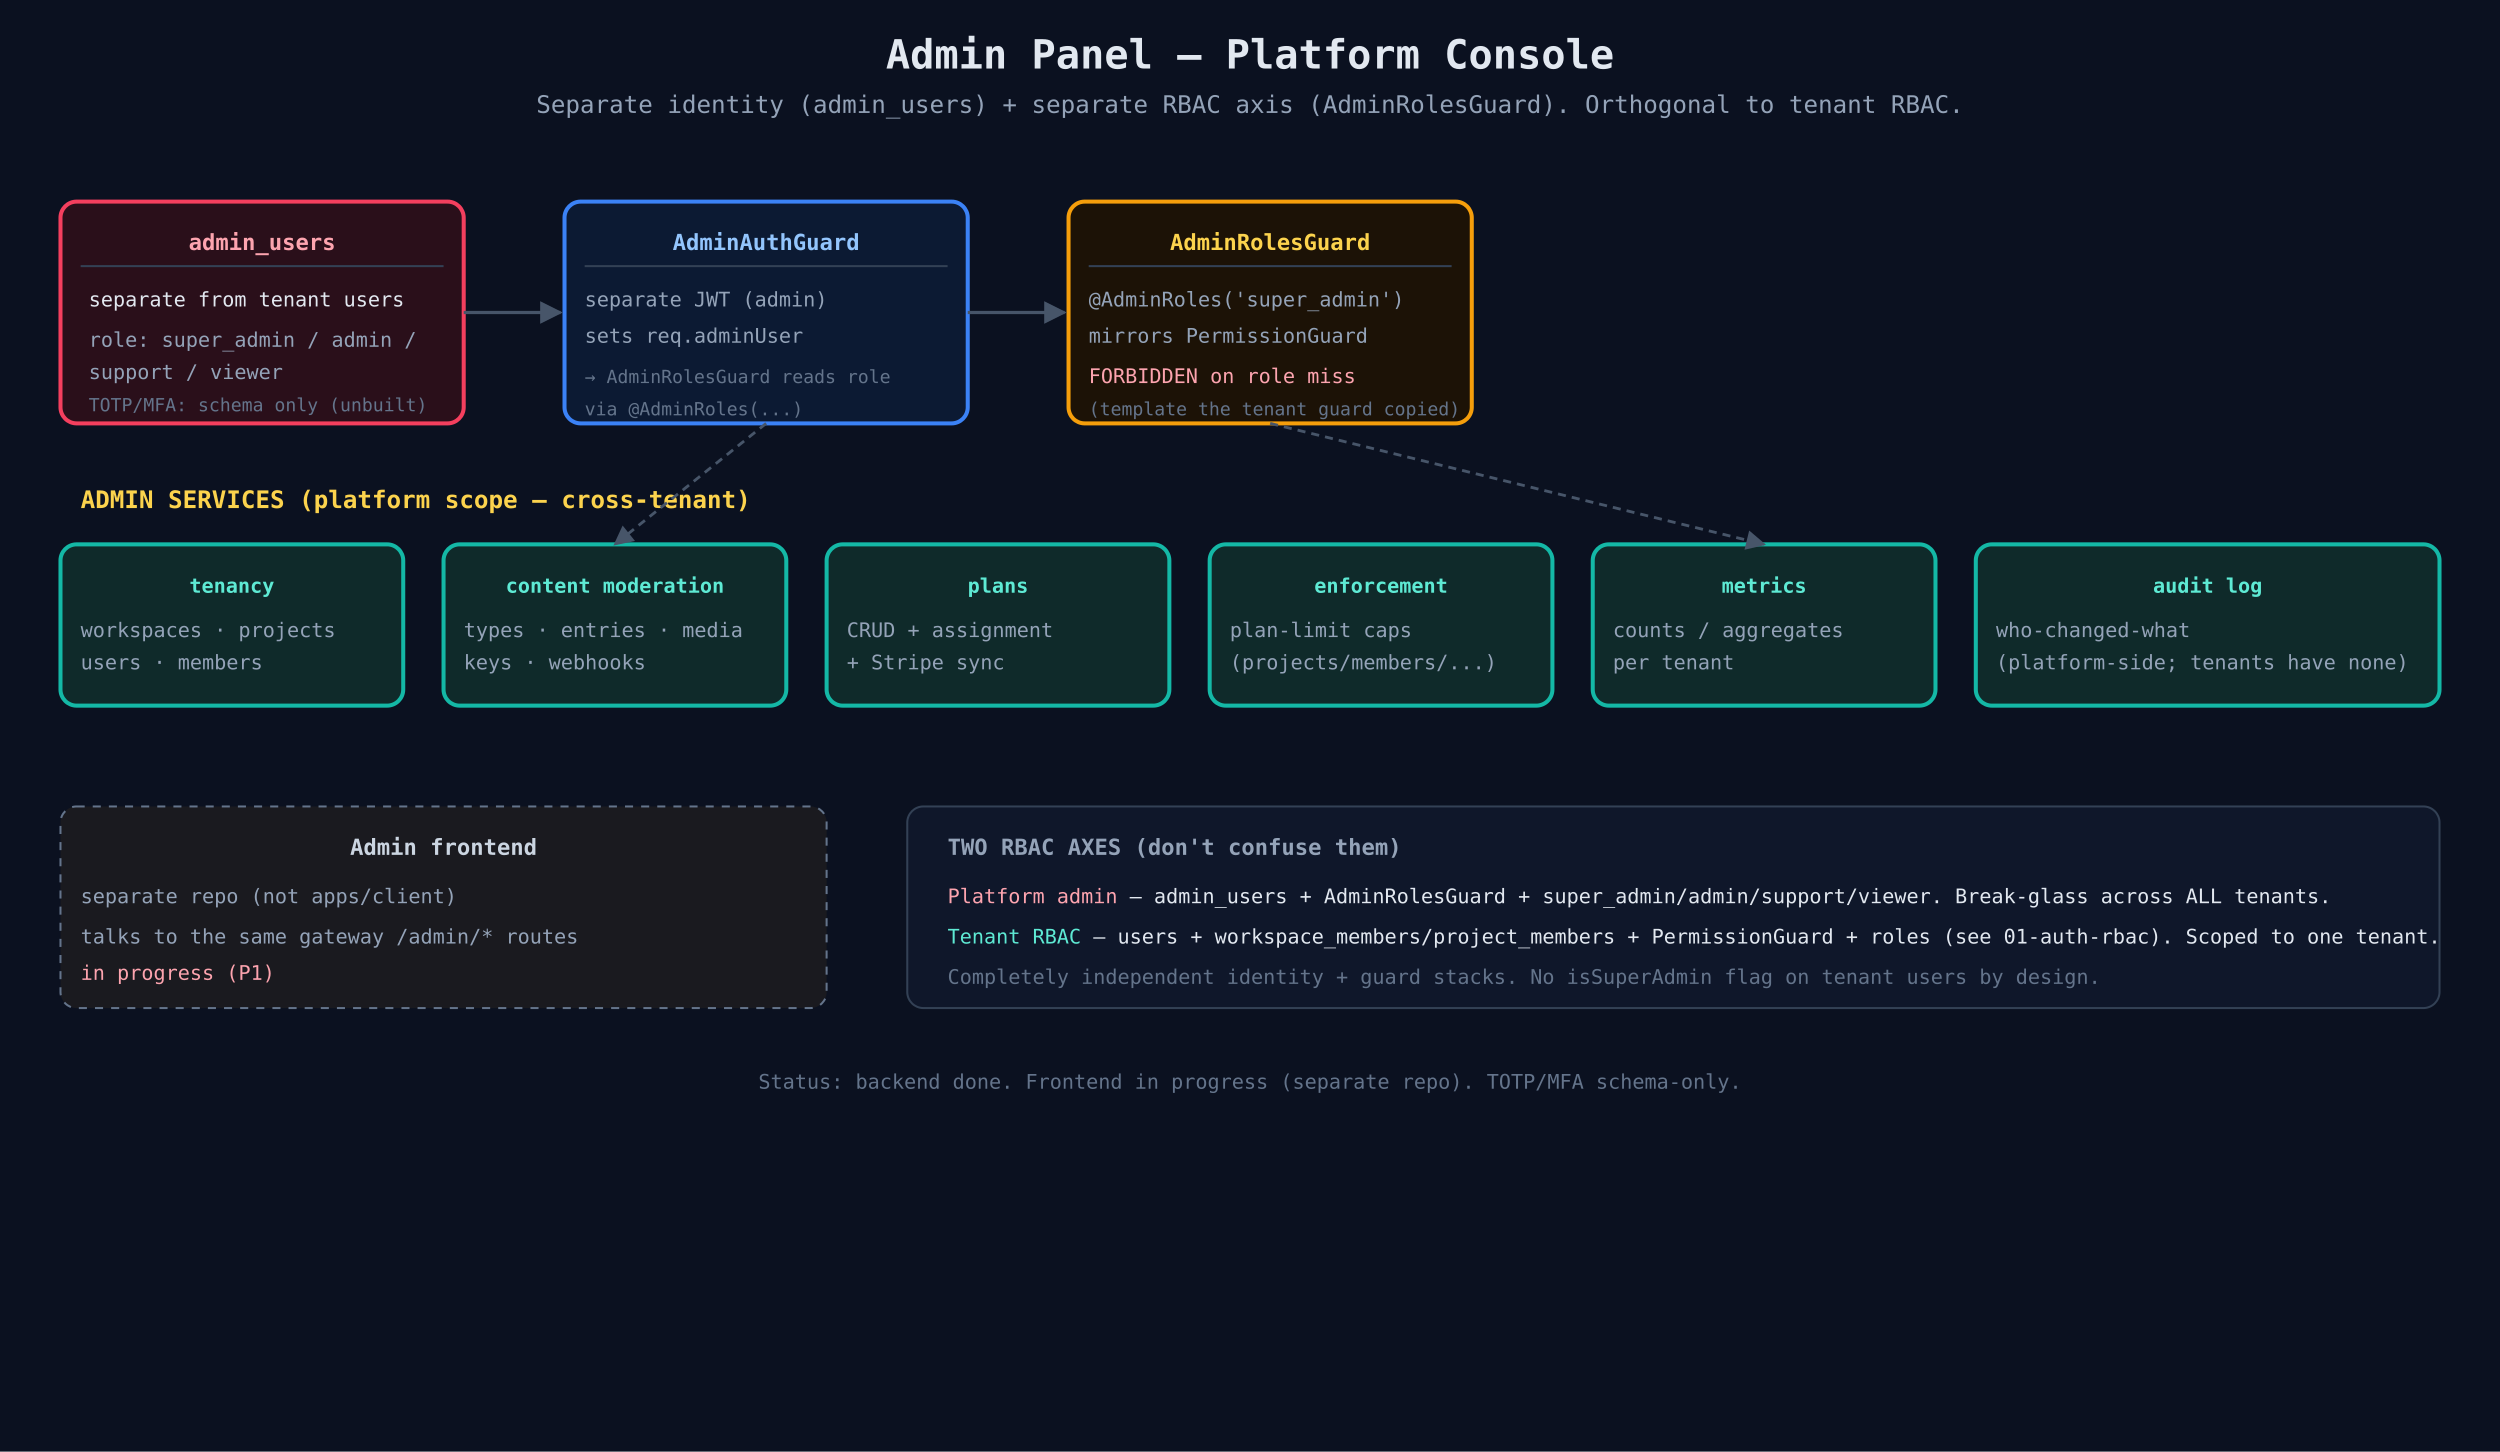
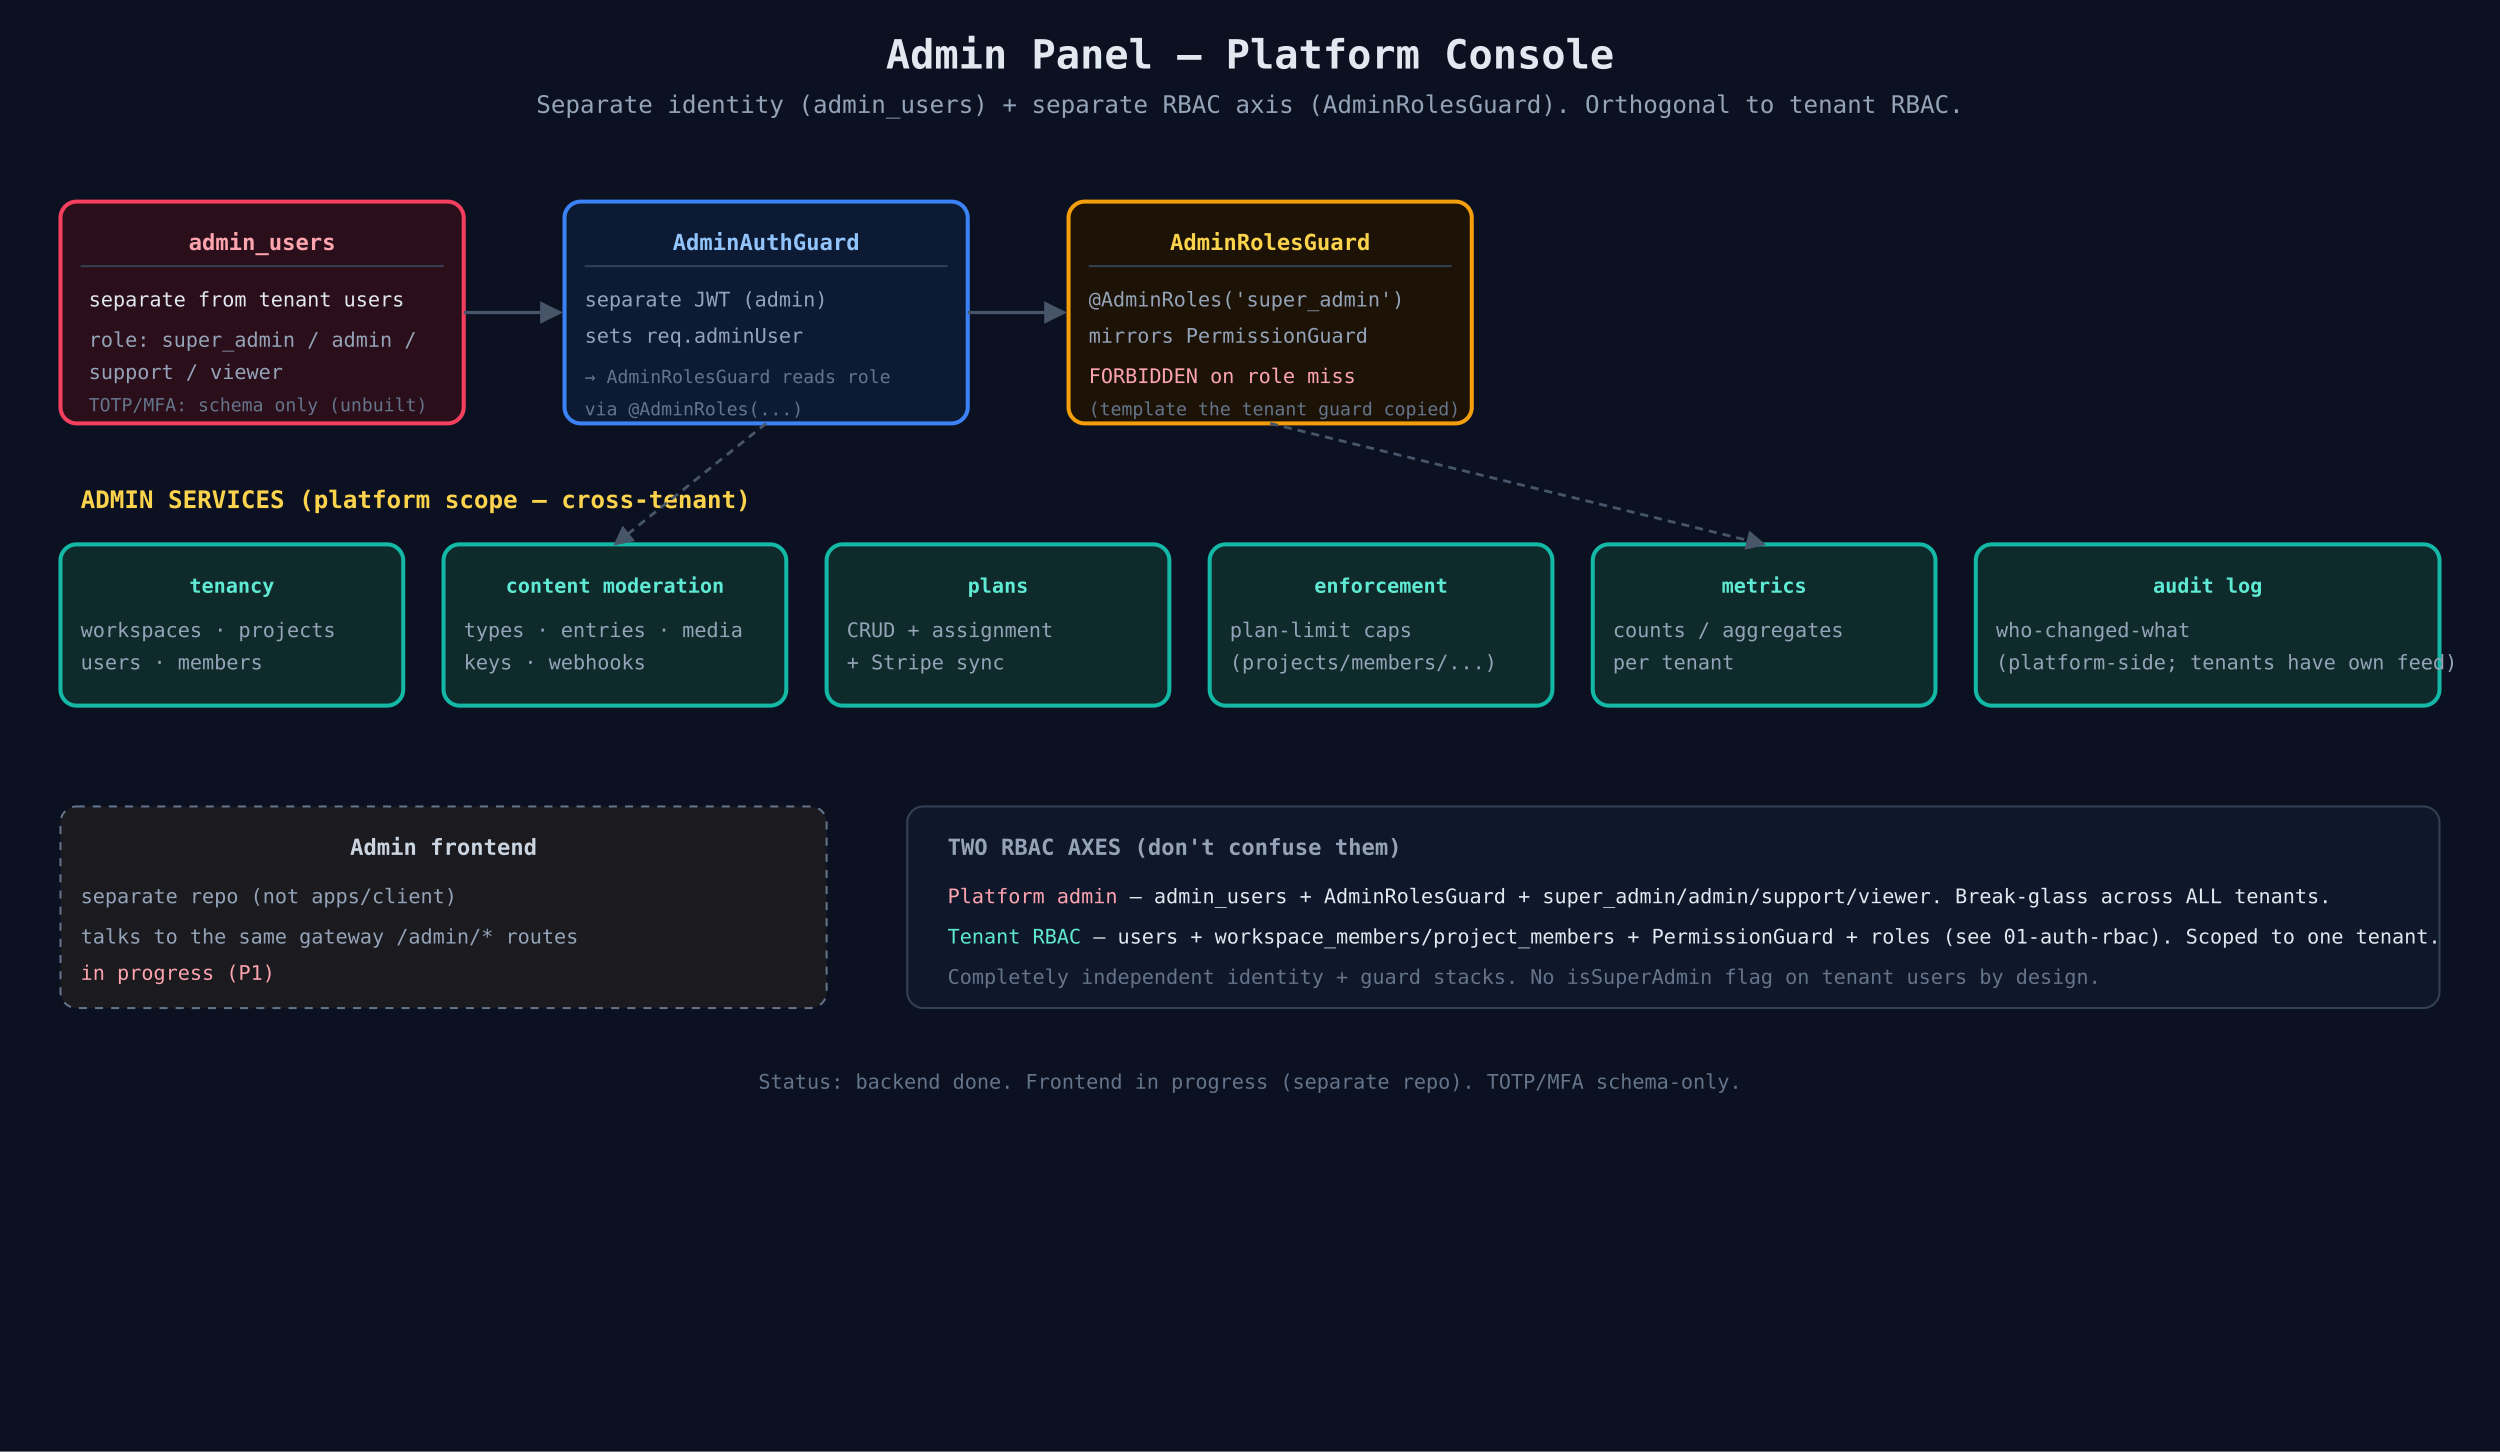
<svg xmlns="http://www.w3.org/2000/svg" viewBox="0 0 1240 720" font-family="ui-monospace, SFMono-Regular, Menlo, Consolas, monospace" font-size="12">
  <defs>
    <marker id="a" viewBox="0 0 10 10" refX="9" refY="5" markerWidth="7" markerHeight="7" orient="auto-start-reverse">
      <path d="M0,0 L10,5 L0,10 z" fill="#475569" />
    </marker>
  </defs>
  <rect width="1240" height="720" fill="#0b1120" />
  <text x="620" y="34" text-anchor="middle" fill="#e2e8f0" font-size="20" font-weight="bold">Admin Panel — Platform Console</text>
  <text x="620" y="56" text-anchor="middle" fill="#94a3b8" font-size="12">Separate identity (admin_users) + separate RBAC axis (AdminRolesGuard). Orthogonal to tenant RBAC.</text>
  <g>
    <rect x="30" y="100" width="200" height="110" rx="8" fill="#2a0f1a" stroke="#f43f5e" stroke-width="2" />
    <text x="130" y="124" text-anchor="middle" fill="#fda4af" font-size="11" font-weight="bold">admin_users</text>
    <line x1="40" y1="132" x2="220" y2="132" stroke="#334155" />
    <text x="44" y="152" fill="#e2e8f0" font-size="10">separate from tenant users</text>
    <text x="44" y="172" fill="#94a3b8" font-size="10">role: super_admin / admin /</text>
    <text x="44" y="188" fill="#94a3b8" font-size="10">support / viewer</text>
    <text x="44" y="204" fill="#64748b" font-size="9">TOTP/MFA: schema only (unbuilt)</text>
  </g>
  <g>
    <rect x="280" y="100" width="200" height="110" rx="8" fill="#0c1a33" stroke="#3b82f6" stroke-width="2" />
    <text x="380" y="124" text-anchor="middle" fill="#93c5fd" font-size="11" font-weight="bold">AdminAuthGuard</text>
    <line x1="290" y1="132" x2="470" y2="132" stroke="#334155" />
    <text x="290" y="152" fill="#94a3b8" font-size="10">separate JWT (admin)</text>
    <text x="290" y="170" fill="#94a3b8" font-size="10">sets req.adminUser</text>
    <text x="290" y="190" fill="#64748b" font-size="9">→ AdminRolesGuard reads role</text>
    <text x="290" y="206" fill="#64748b" font-size="9">via @AdminRoles(...)</text>
  </g>
  <g>
    <rect x="530" y="100" width="200" height="110" rx="8" fill="#1c1206" stroke="#f59e0b" stroke-width="2" />
    <text x="630" y="124" text-anchor="middle" fill="#fcd34d" font-size="11" font-weight="bold">AdminRolesGuard</text>
    <line x1="540" y1="132" x2="720" y2="132" stroke="#334155" />
    <text x="540" y="152" fill="#94a3b8" font-size="10">@AdminRoles('super_admin')</text>
    <text x="540" y="170" fill="#94a3b8" font-size="10">mirrors PermissionGuard</text>
    <text x="540" y="190" fill="#fda4af" font-size="10">FORBIDDEN on role miss</text>
    <text x="540" y="206" fill="#64748b" font-size="9">(template the tenant guard copied)</text>
  </g>
  <line x1="230" y1="155" x2="278" y2="155" stroke="#475569" stroke-width="1.6" marker-end="url(#a)" />
  <line x1="480" y1="155" x2="528" y2="155" stroke="#475569" stroke-width="1.6" marker-end="url(#a)" />
  <text x="40" y="252" fill="#fcd34d" font-size="12" font-weight="bold">ADMIN SERVICES (platform scope — cross-tenant)</text>
  <g font-size="10">
    <g>
      <rect x="30" y="270" width="170" height="80" rx="8" fill="#0f2a2a" stroke="#14b8a6" stroke-width="2" />
      <text x="115" y="294" text-anchor="middle" fill="#5eead4" font-weight="bold">tenancy</text>
      <text x="40" y="316" fill="#94a3b8">workspaces · projects</text>
      <text x="40" y="332" fill="#94a3b8">users · members</text>
    </g>
    <g>
      <rect x="220" y="270" width="170" height="80" rx="8" fill="#0f2a2a" stroke="#14b8a6" stroke-width="2" />
      <text x="305" y="294" text-anchor="middle" fill="#5eead4" font-weight="bold">content moderation</text>
      <text x="230" y="316" fill="#94a3b8">types · entries · media</text>
      <text x="230" y="332" fill="#94a3b8">keys · webhooks</text>
    </g>
    <g>
      <rect x="410" y="270" width="170" height="80" rx="8" fill="#0f2a2a" stroke="#14b8a6" stroke-width="2" />
      <text x="495" y="294" text-anchor="middle" fill="#5eead4" font-weight="bold">plans</text>
      <text x="420" y="316" fill="#94a3b8">CRUD + assignment</text>
      <text x="420" y="332" fill="#94a3b8">+ Stripe sync</text>
    </g>
    <g>
      <rect x="600" y="270" width="170" height="80" rx="8" fill="#0f2a2a" stroke="#14b8a6" stroke-width="2" />
      <text x="685" y="294" text-anchor="middle" fill="#5eead4" font-weight="bold">enforcement</text>
      <text x="610" y="316" fill="#94a3b8">plan-limit caps</text>
      <text x="610" y="332" fill="#94a3b8">(projects/members/...)</text>
    </g>
    <g>
      <rect x="790" y="270" width="170" height="80" rx="8" fill="#0f2a2a" stroke="#14b8a6" stroke-width="2" />
      <text x="875" y="294" text-anchor="middle" fill="#5eead4" font-weight="bold">metrics</text>
      <text x="800" y="316" fill="#94a3b8">counts / aggregates</text>
      <text x="800" y="332" fill="#94a3b8">per tenant</text>
    </g>
    <g>
      <rect x="980" y="270" width="230" height="80" rx="8" fill="#0f2a2a" stroke="#14b8a6" stroke-width="2" />
      <text x="1095" y="294" text-anchor="middle" fill="#5eead4" font-weight="bold">audit log</text>
      <text x="990" y="316" fill="#94a3b8">who-changed-what</text>
-       <text x="990" y="332" fill="#94a3b8">(platform-side; tenants have none)</text>
+       <text x="990" y="332" fill="#94a3b8">(platform-side; tenants have own feed)</text>
    </g>
  </g>
  <line x1="380" y1="210" x2="305" y2="270" stroke="#475569" stroke-width="1.4" stroke-dasharray="4 3" marker-end="url(#a)" />
  <line x1="630" y1="210" x2="875" y2="270" stroke="#475569" stroke-width="1.4" stroke-dasharray="4 3" marker-end="url(#a)" />
  <g>
    <rect x="30" y="400" width="380" height="100" rx="8" fill="#1a1a1f" stroke="#64748b" stroke-dasharray="4 4" />
    <text x="220" y="424" text-anchor="middle" fill="#cbd5e1" font-size="11" font-weight="bold">Admin frontend</text>
    <text x="40" y="448" fill="#94a3b8" font-size="10">separate repo (not apps/client)</text>
    <text x="40" y="468" fill="#94a3b8" font-size="10">talks to the same gateway /admin/* routes</text>
    <text x="40" y="486" fill="#fda4af" font-size="10">in progress (P1)</text>
  </g>
  <g>
    <rect x="450" y="400" width="760" height="100" rx="8" fill="#0f172a" stroke="#334155" />
    <text x="470" y="424" fill="#94a3b8" font-size="11" font-weight="bold">TWO RBAC AXES (don't confuse them)</text>
    <text x="470" y="448" fill="#e2e8f0" font-size="10">
      <tspan fill="#fda4af">Platform admin</tspan> — admin_users + AdminRolesGuard + super_admin/admin/support/viewer. Break-glass across ALL tenants.</text>
    <text x="470" y="468" fill="#e2e8f0" font-size="10">
      <tspan fill="#5eead4">Tenant RBAC</tspan> — users + workspace_members/project_members + PermissionGuard + roles (see 01-auth-rbac). Scoped to one tenant.</text>
    <text x="470" y="488" fill="#64748b" font-size="10">Completely independent identity + guard stacks. No isSuperAdmin flag on tenant users by design.</text>
  </g>
  <text x="620" y="540" text-anchor="middle" fill="#64748b" font-size="10">Status: backend done. Frontend in progress (separate repo). TOTP/MFA schema-only.</text>
</svg>
